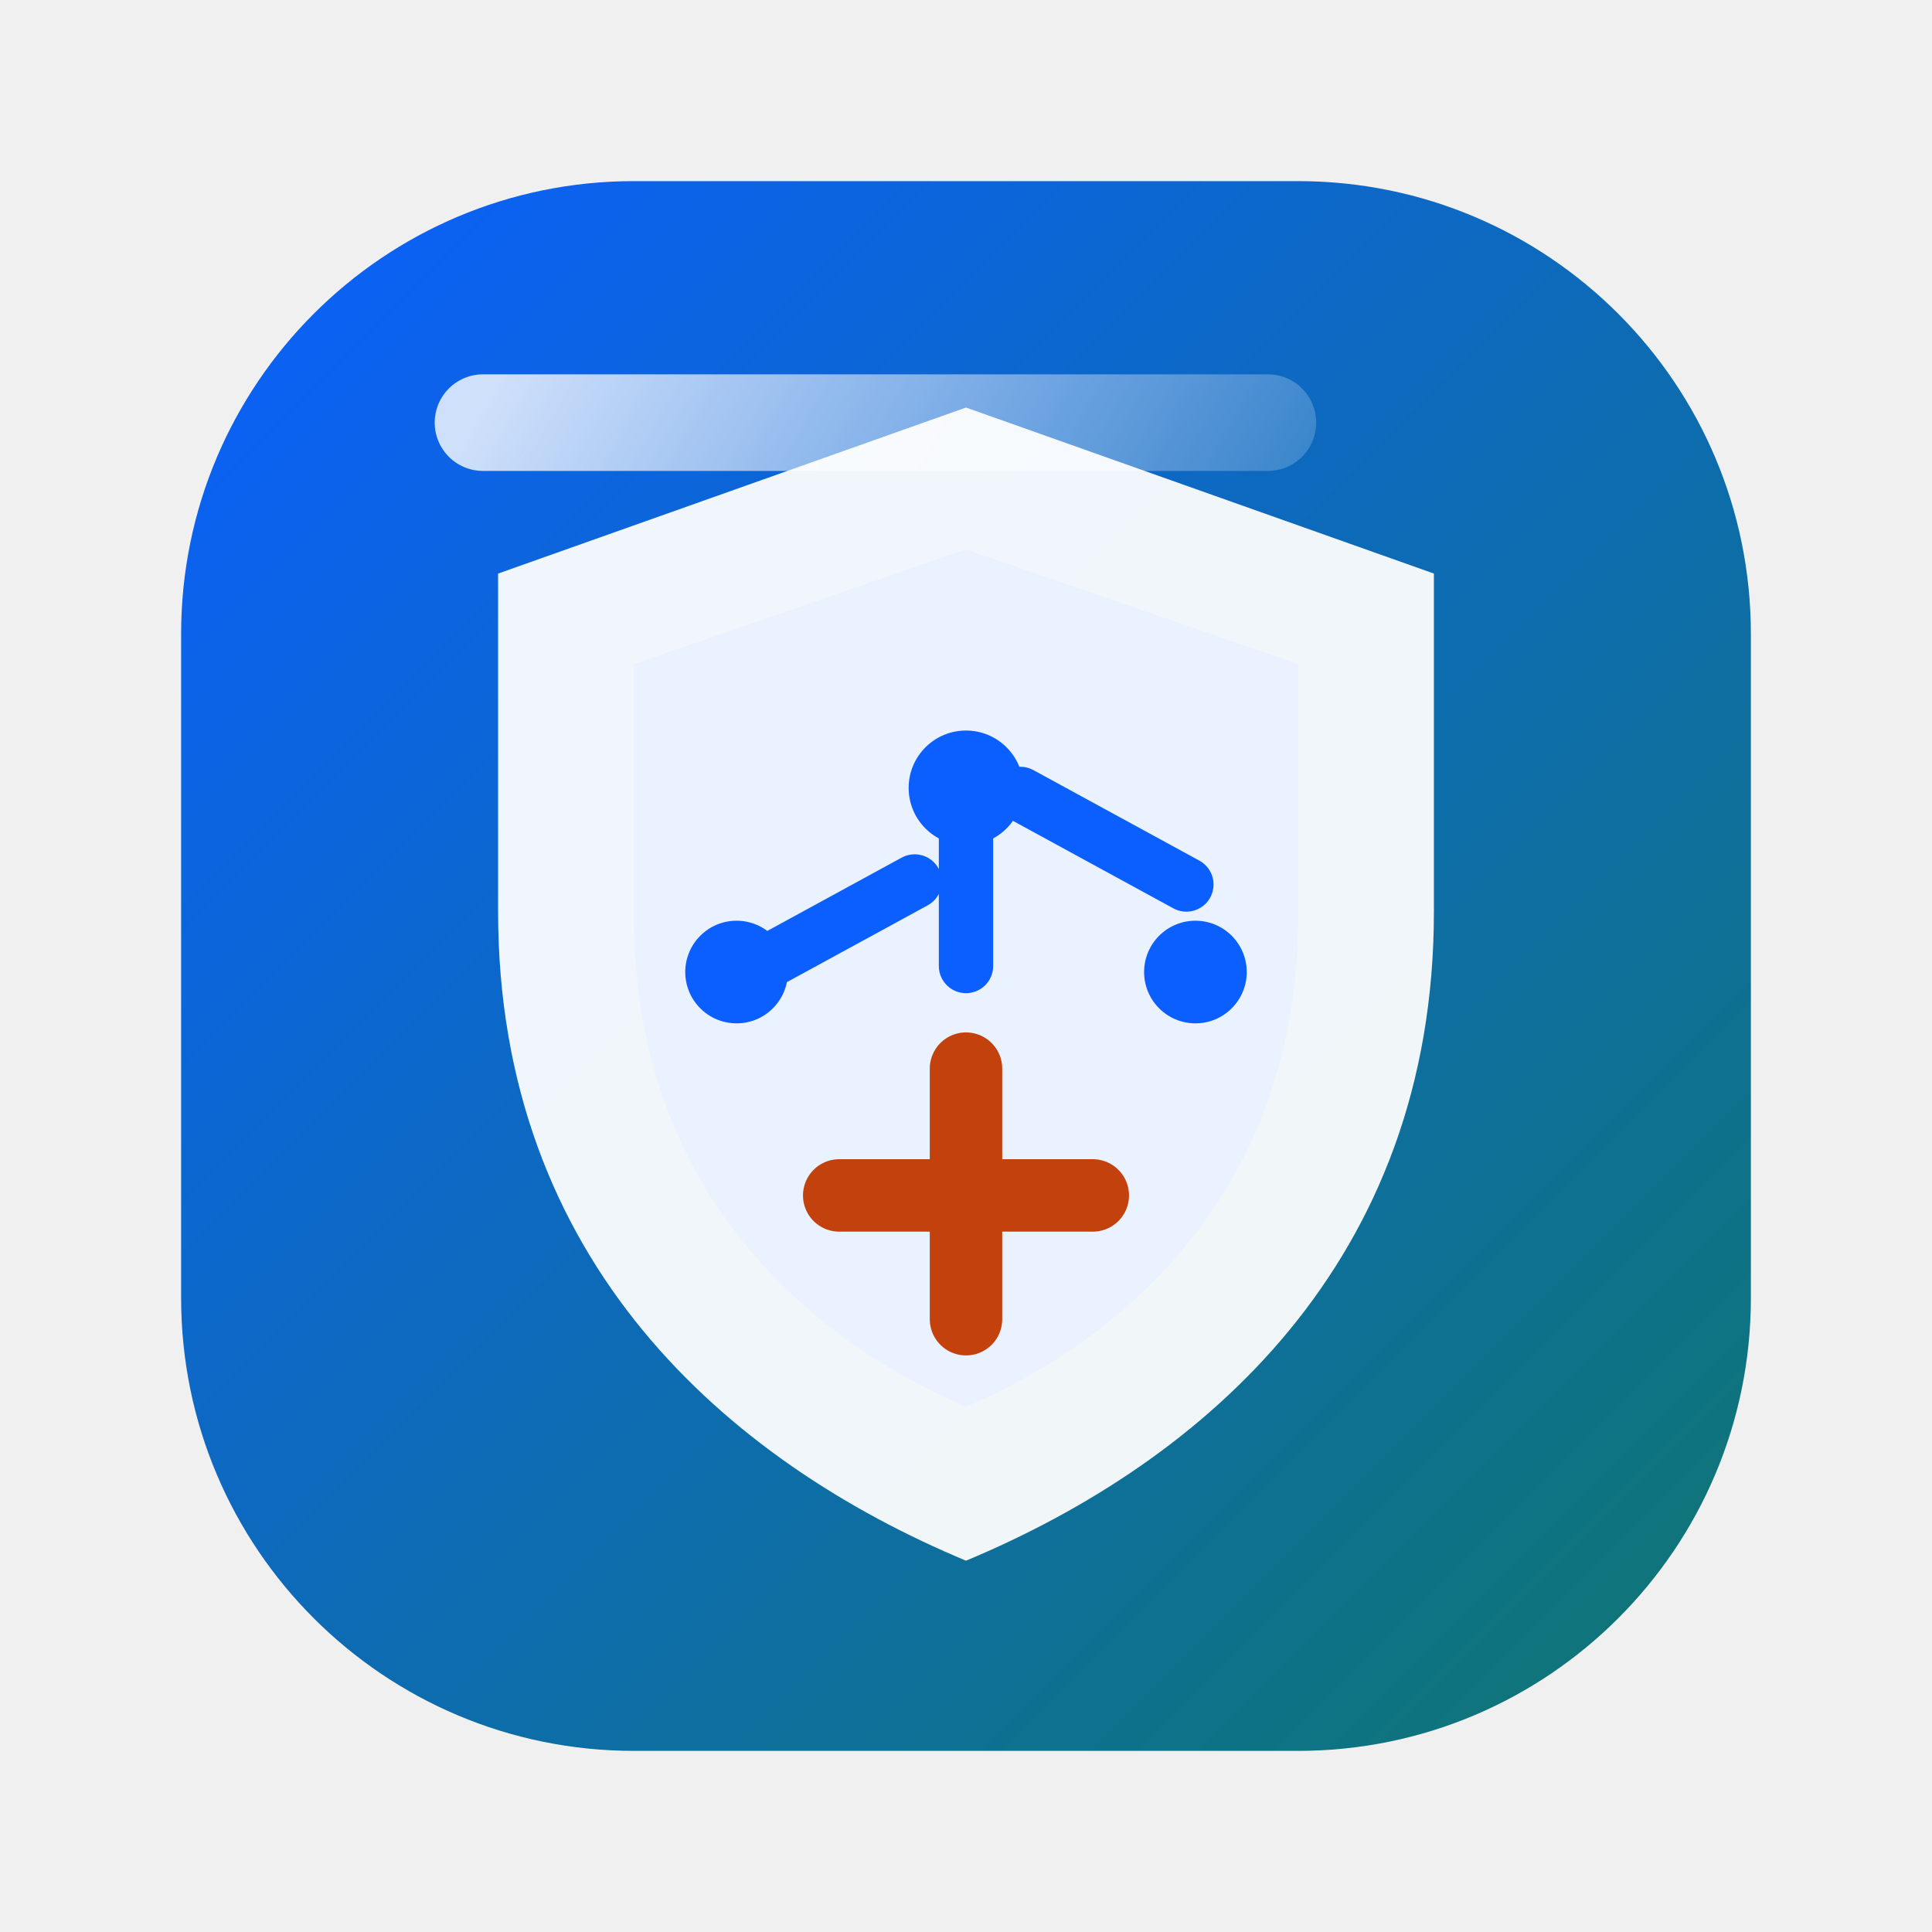
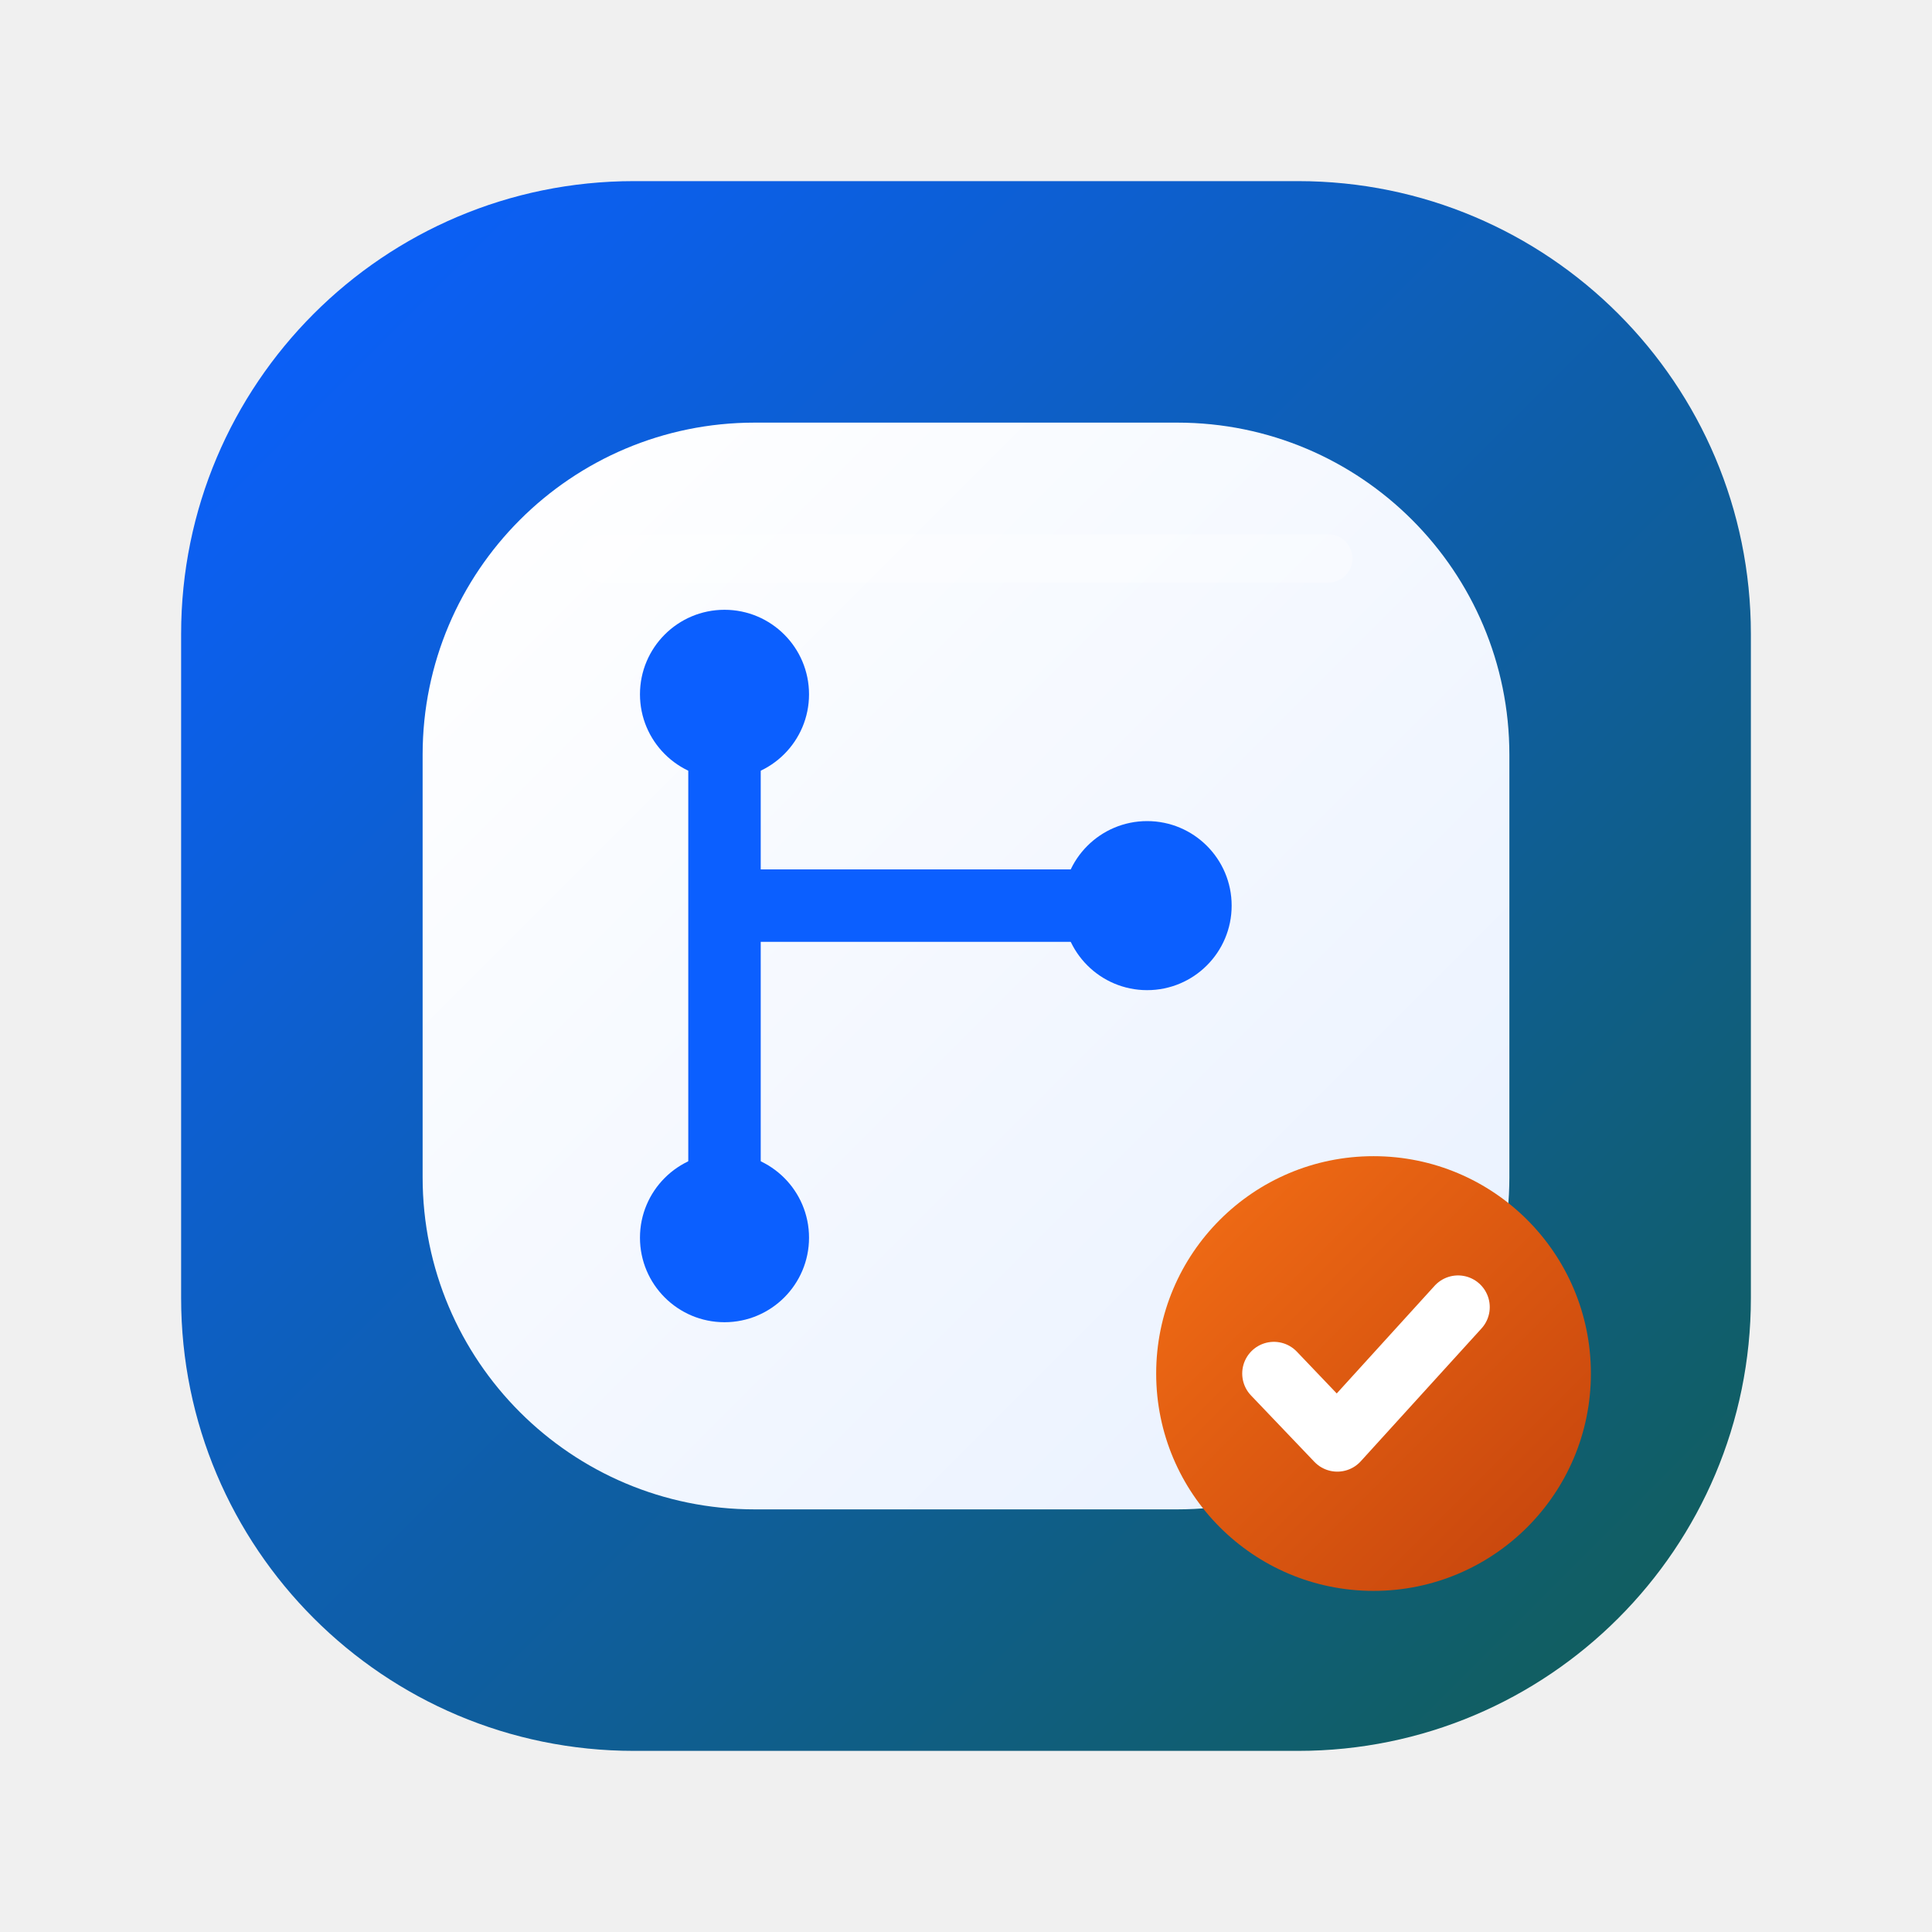
<svg xmlns="http://www.w3.org/2000/svg" viewBox="0 0 64 64" role="img" aria-labelledby="title desc">
  <defs>
-     <linearGradient id="bg" x1="6" y1="6" x2="58" y2="58" gradientUnits="userSpaceOnUse">
+     <linearGradient id="bg" x1="8" y1="8" x2="56" y2="56" gradientUnits="userSpaceOnUse">
      <stop offset="0" stop-color="#0B5FFF" />
-       <stop offset="1" stop-color="#0F766E" />
+       <stop offset="1" stop-color="#115E59" />
    </linearGradient>
-     <linearGradient id="shine" x1="18" y1="10" x2="46" y2="26" gradientUnits="userSpaceOnUse">
-       <stop offset="0" stop-color="#FFFFFF" stop-opacity="0.8" />
-       <stop offset="1" stop-color="#FFFFFF" stop-opacity="0" />
+     <linearGradient id="surface" x1="16" y1="16" x2="48" y2="48" gradientUnits="userSpaceOnUse">
+       <stop offset="0" stop-color="#FFFFFF" />
+       <stop offset="1" stop-color="#E9F1FF" />
+     </linearGradient>
+     <linearGradient id="badge" x1="37" y1="37" x2="53" y2="53" gradientUnits="userSpaceOnUse">
+       <stop offset="0" stop-color="#F97316" />
+       <stop offset="1" stop-color="#C2410C" />
    </linearGradient>
  </defs>
  <rect x="6" y="6" width="52" height="52" rx="15" fill="url(#bg)" />
-   <path d="M32 13.5 47.5 19v11.2c0 11.6-7.6 18.2-15.5 21.5-7.9-3.3-15.5-9.9-15.5-21.5V19L32 13.5Z" fill="#FFFFFF" fill-opacity="0.94" />
-   <path d="M32 18.2 43 22v8.4c0 8.7-5.4 13.8-11 16.2-5.6-2.4-11-7.5-11-16.2V22l11-3.8Z" fill="#EAF1FF" />
-   <path d="M32 24.2a1.9 1.9 0 1 1 0 3.8 1.9 1.9 0 0 1 0-3.8Zm-7.6 6.3a1.7 1.7 0 1 1 0 3.4 1.7 1.7 0 0 1 0-3.4Zm15.2 0a1.7 1.7 0 1 1 0 3.4 1.7 1.7 0 0 1 0-3.4Z" fill="#0B5FFF" />
-   <path d="M32 26.1v5.9m-7.2.2 5.5-3m9 .1-5.5-3" stroke="#0B5FFF" stroke-width="1.8" stroke-linecap="round" stroke-linejoin="round" />
-   <path d="M32 35.4v8.3m-4.2-4.1h8.4" stroke="#C2410C" stroke-width="2.4" stroke-linecap="round" />
-   <path d="M16 14h26" stroke="url(#shine)" stroke-width="3.2" stroke-linecap="round" />
+   <rect x="14" y="14" width="36" height="36" rx="11" fill="url(#surface)" />
+   <path d="M24 23v18m0-11h14" stroke="#0B5FFF" stroke-width="2.4" stroke-linecap="round" stroke-linejoin="round" />
+   <circle cx="24" cy="23" r="2.8" fill="#0B5FFF" />
+   <circle cx="24" cy="41" r="2.8" fill="#0B5FFF" />
+   <circle cx="38" cy="30" r="2.8" fill="#0B5FFF" />
+   <path d="M20 18.5h24" stroke="#FFFFFF" stroke-opacity="0.35" stroke-width="1.6" stroke-linecap="round" />
+   <circle cx="45.5" cy="45.5" r="7.2" fill="url(#badge)" />
+   <path d="m42.2 45.5 2.1 2.2 4-4.4" fill="none" stroke="#fff" stroke-width="2.1" stroke-linecap="round" stroke-linejoin="round" />
</svg>
